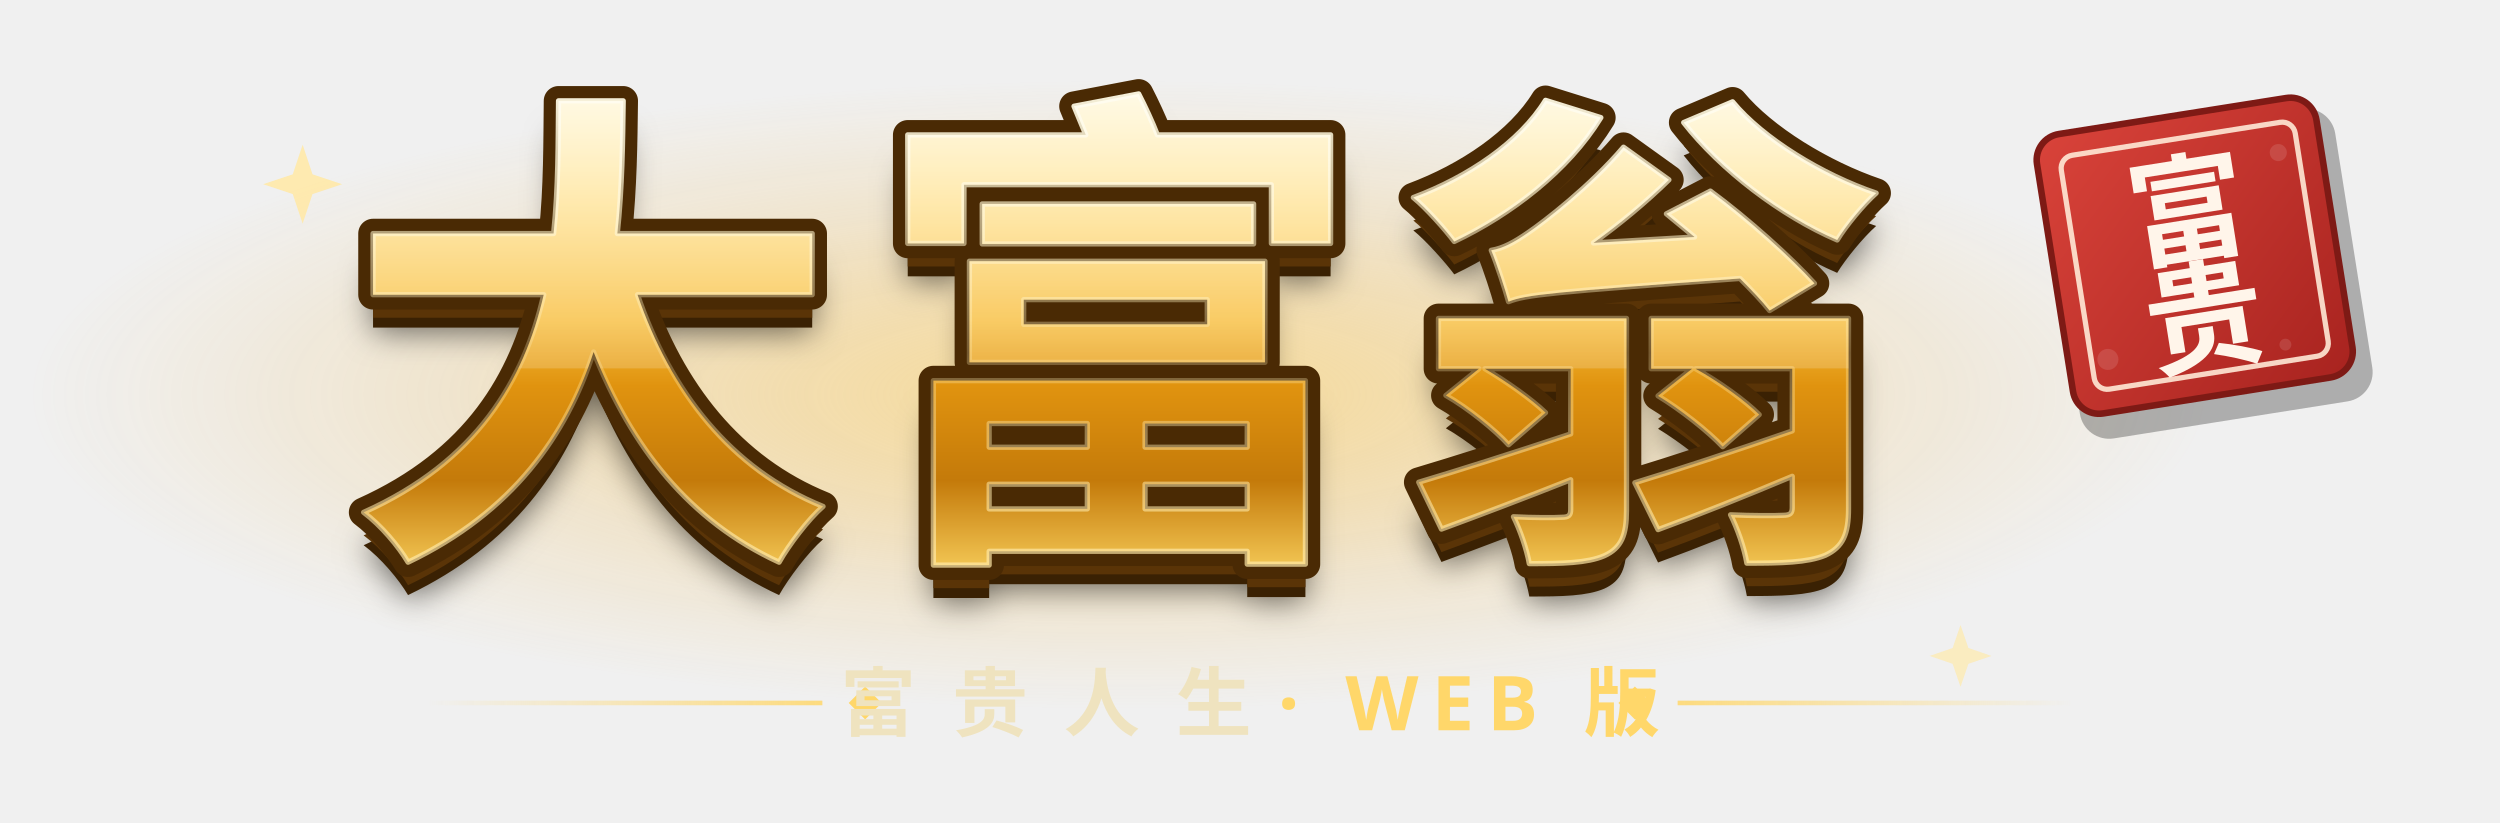
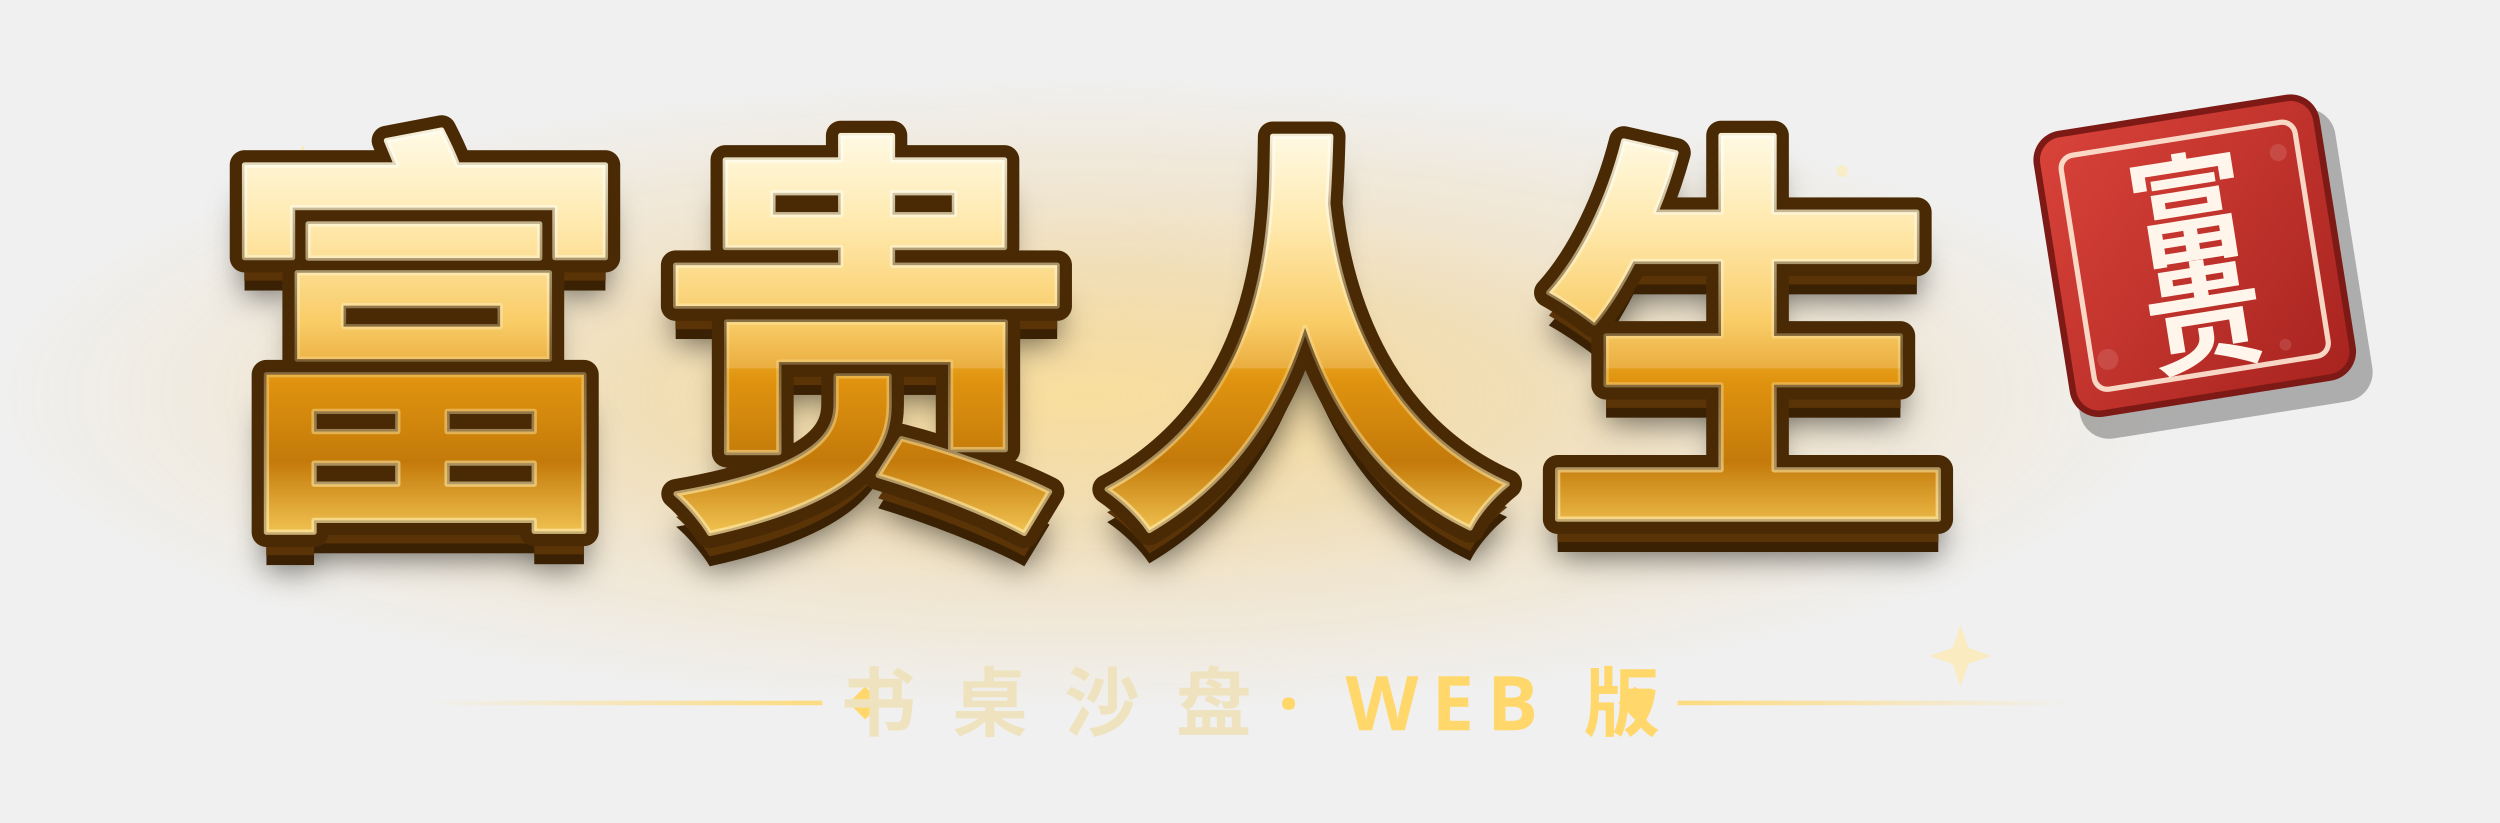
- <svg xmlns="http://www.w3.org/2000/svg" viewBox="0 0 760 250" width="760" height="250" role="img" aria-label="大富翁 · 富贵人生 WEB 版">
+ <svg xmlns="http://www.w3.org/2000/svg" viewBox="0 0 760 250" width="760" height="250" role="img" aria-label="富贵人生 · 富贵人生 WEB 版">
  <defs>
    <linearGradient id="gFill" x1="0" y1="0" x2="0" y2="1">
      <stop offset="0" stop-color="#fff6d2" />
      <stop offset=".22" stop-color="#ffe08a" />
      <stop offset=".48" stop-color="#f7bd3a" />
      <stop offset=".62" stop-color="#e0930f" />
      <stop offset=".82" stop-color="#c47a0a" />
      <stop offset="1" stop-color="#f1c452" />
    </linearGradient>
    <linearGradient id="gRim" x1="0" y1="0" x2="0" y2="1">
      <stop offset="0" stop-color="#fffbe6" stop-opacity=".95" />
      <stop offset=".55" stop-color="#fff0b8" stop-opacity=".25" />
      <stop offset="1" stop-color="#ffe9a8" stop-opacity=".7" />
    </linearGradient>
    <linearGradient id="gGloss" x1="0" y1="0" x2="0" y2="1">
      <stop offset="0" stop-color="#ffffff" stop-opacity=".42" />
      <stop offset="1" stop-color="#ffffff" stop-opacity="0" />
    </linearGradient>
    <linearGradient id="gSeal" x1="0" y1="0" x2="1" y2="1">
      <stop offset="0" stop-color="#d9433a" />
      <stop offset="1" stop-color="#a8231f" />
    </linearGradient>
    <linearGradient id="gLine" x1="0" y1="0" x2="1" y2="0">
      <stop offset="0" stop-color="#ffd76a" stop-opacity="0" />
      <stop offset="1" stop-color="#ffd76a" stop-opacity=".85" />
    </linearGradient>
    <linearGradient id="gLineR" x1="0" y1="0" x2="1" y2="0">
      <stop offset="0" stop-color="#ffd76a" stop-opacity=".85" />
      <stop offset="1" stop-color="#ffd76a" stop-opacity="0" />
    </linearGradient>
    <radialGradient id="gGlow" cx=".5" cy=".5" r=".5">
      <stop offset="0" stop-color="#ffcf5a" stop-opacity=".55" />
      <stop offset=".6" stop-color="#f0a818" stop-opacity=".16" />
      <stop offset="1" stop-color="#f0a818" stop-opacity="0" />
    </radialGradient>
    <filter id="fShadow" x="-20%" y="-20%" width="140%" height="160%">
      <feGaussianBlur in="SourceAlpha" stdDeviation="5" />
      <feOffset dx="0" dy="9" result="b" />
      <feComponentTransfer>
        <feFuncA type="linear" slope=".6" />
      </feComponentTransfer>
    </filter>
    <filter id="fSoft" x="-10%" y="-10%" width="120%" height="120%">
      <feGaussianBlur stdDeviation="1.1" />
    </filter>
    <clipPath id="cGloss">
      <rect x="0" y="0" width="760" height="112" />
    </clipPath>
  </defs>
-   <ellipse cx="340" cy="120" rx="330" ry="96" fill="url(#gGlow)" />
+   <ellipse cx="330" cy="120" rx="330" ry="96" fill="url(#gGlow)" />
  <g fill="#ffe9a8" opacity=".9">
    <path d="M92 44 l3 9 9 3 -9 3 -3 9 -3 -9 -9 -3 9 -3z" />
    <path d="M596 190 l2.4 7 7 2.4 -7 2.4 -2.4 7 -2.4 -7 -7 -2.4 7 -2.4z" opacity=".75" />
    <circle cx="128" cy="150" r="2.2" opacity=".7" />
    <circle cx="560" cy="52" r="1.8" opacity=".6" />
  </g>
-   <g font-family="'Microsoft YaHei','PingFang SC','Noto Sans CJK SC','Source Han Sans SC',sans-serif" font-weight="900" font-size="150" letter-spacing="10" text-anchor="middle" text-rendering="geometricPrecision">
-     <text x="340" y="160" fill="#000" filter="url(#fShadow)">大富翁</text>
-     <text x="340" y="168" fill="#3a2103">大富翁</text>
-     <text x="340" y="165" fill="#5a3407">大富翁</text>
-     <text x="340" y="162" fill="#7a480a">大富翁</text>
-     <text x="340" y="158" fill="url(#gFill)" stroke="#4a2a04" stroke-width="9" stroke-linejoin="round" paint-order="stroke">大富翁</text>
-     <text x="340" y="158" fill="none" stroke="url(#gRim)" stroke-width="1.6" stroke-linejoin="round">大富翁</text>
-     <text x="340" y="158" fill="url(#gGloss)" clip-path="url(#cGloss)">大富翁</text>
+   <g font-family="'Microsoft YaHei','PingFang SC','Noto Sans CJK SC','Source Han Sans SC',sans-serif" font-weight="900" font-size="128" letter-spacing="6" text-anchor="middle" text-rendering="geometricPrecision">
+     <text x="330" y="152" fill="#000" filter="url(#fShadow)">富贵人生</text>
+     <text x="330" y="160" fill="#3a2103">富贵人生</text>
+     <text x="330" y="157" fill="#5a3407">富贵人生</text>
+     <text x="330" y="154" fill="#7a480a">富贵人生</text>
+     <text x="330" y="150" fill="url(#gFill)" stroke="#4a2a04" stroke-width="9" stroke-linejoin="round" paint-order="stroke">富贵人生</text>
+     <text x="330" y="150" fill="none" stroke="url(#gRim)" stroke-width="1.6" stroke-linejoin="round">富贵人生</text>
+     <text x="330" y="150" fill="url(#gGloss)" clip-path="url(#cGloss)">富贵人生</text>
  </g>
  <g transform="translate(618 42) rotate(-9)">
    <rect x="-2" y="-2" width="90" height="90" rx="9" fill="#000" opacity=".28" transform="translate(3 6)" />
    <rect x="0" y="0" width="86" height="86" rx="8" fill="url(#gSeal)" stroke="#7e1a15" stroke-width="2" />
    <rect x="7" y="7" width="72" height="72" rx="4" fill="none" stroke="#ffe9d6" stroke-width="1.6" opacity=".9" />
    <g fill="#ffffff" opacity=".12">
      <circle cx="12" cy="70" r="3.2" />
      <circle cx="73" cy="16" r="2.6" />
      <circle cx="66" cy="74" r="1.8" />
    </g>
    <g font-family="'KaiTi','STKaiti','楷体','Microsoft YaHei',serif" font-weight="700" font-size="36" fill="#fff5ea" text-anchor="middle">
      <text x="43" y="42">富</text>
      <text x="43" y="75">贵</text>
    </g>
  </g>
  <g>
    <rect x="130" y="213" width="120" height="1.4" fill="url(#gLine)" />
    <rect x="510" y="213" width="120" height="1.4" fill="url(#gLineR)" />
    <path d="M258 213.7 l5 -5 5 5 -5 5z" fill="#ffd76a" />
    <path d="M492 213.7 l5 -5 5 5 -5 5z" fill="#ffd76a" />
-     <text x="380" y="222" text-anchor="middle" font-family="'Microsoft YaHei','PingFang SC',sans-serif" font-size="23" letter-spacing="11" fill="#efe3bf" font-weight="600">富贵人生<tspan fill="#ffd76a" letter-spacing="4" font-weight="800" dx="8">· WEB 版</tspan>
+     <text x="380" y="222" text-anchor="middle" font-family="'Microsoft YaHei','PingFang SC',sans-serif" font-size="23" letter-spacing="11" fill="#efe3bf" font-weight="600">书桌沙盘<tspan fill="#ffd76a" letter-spacing="4" font-weight="800" dx="8">· WEB 版</tspan>
    </text>
  </g>
</svg>
